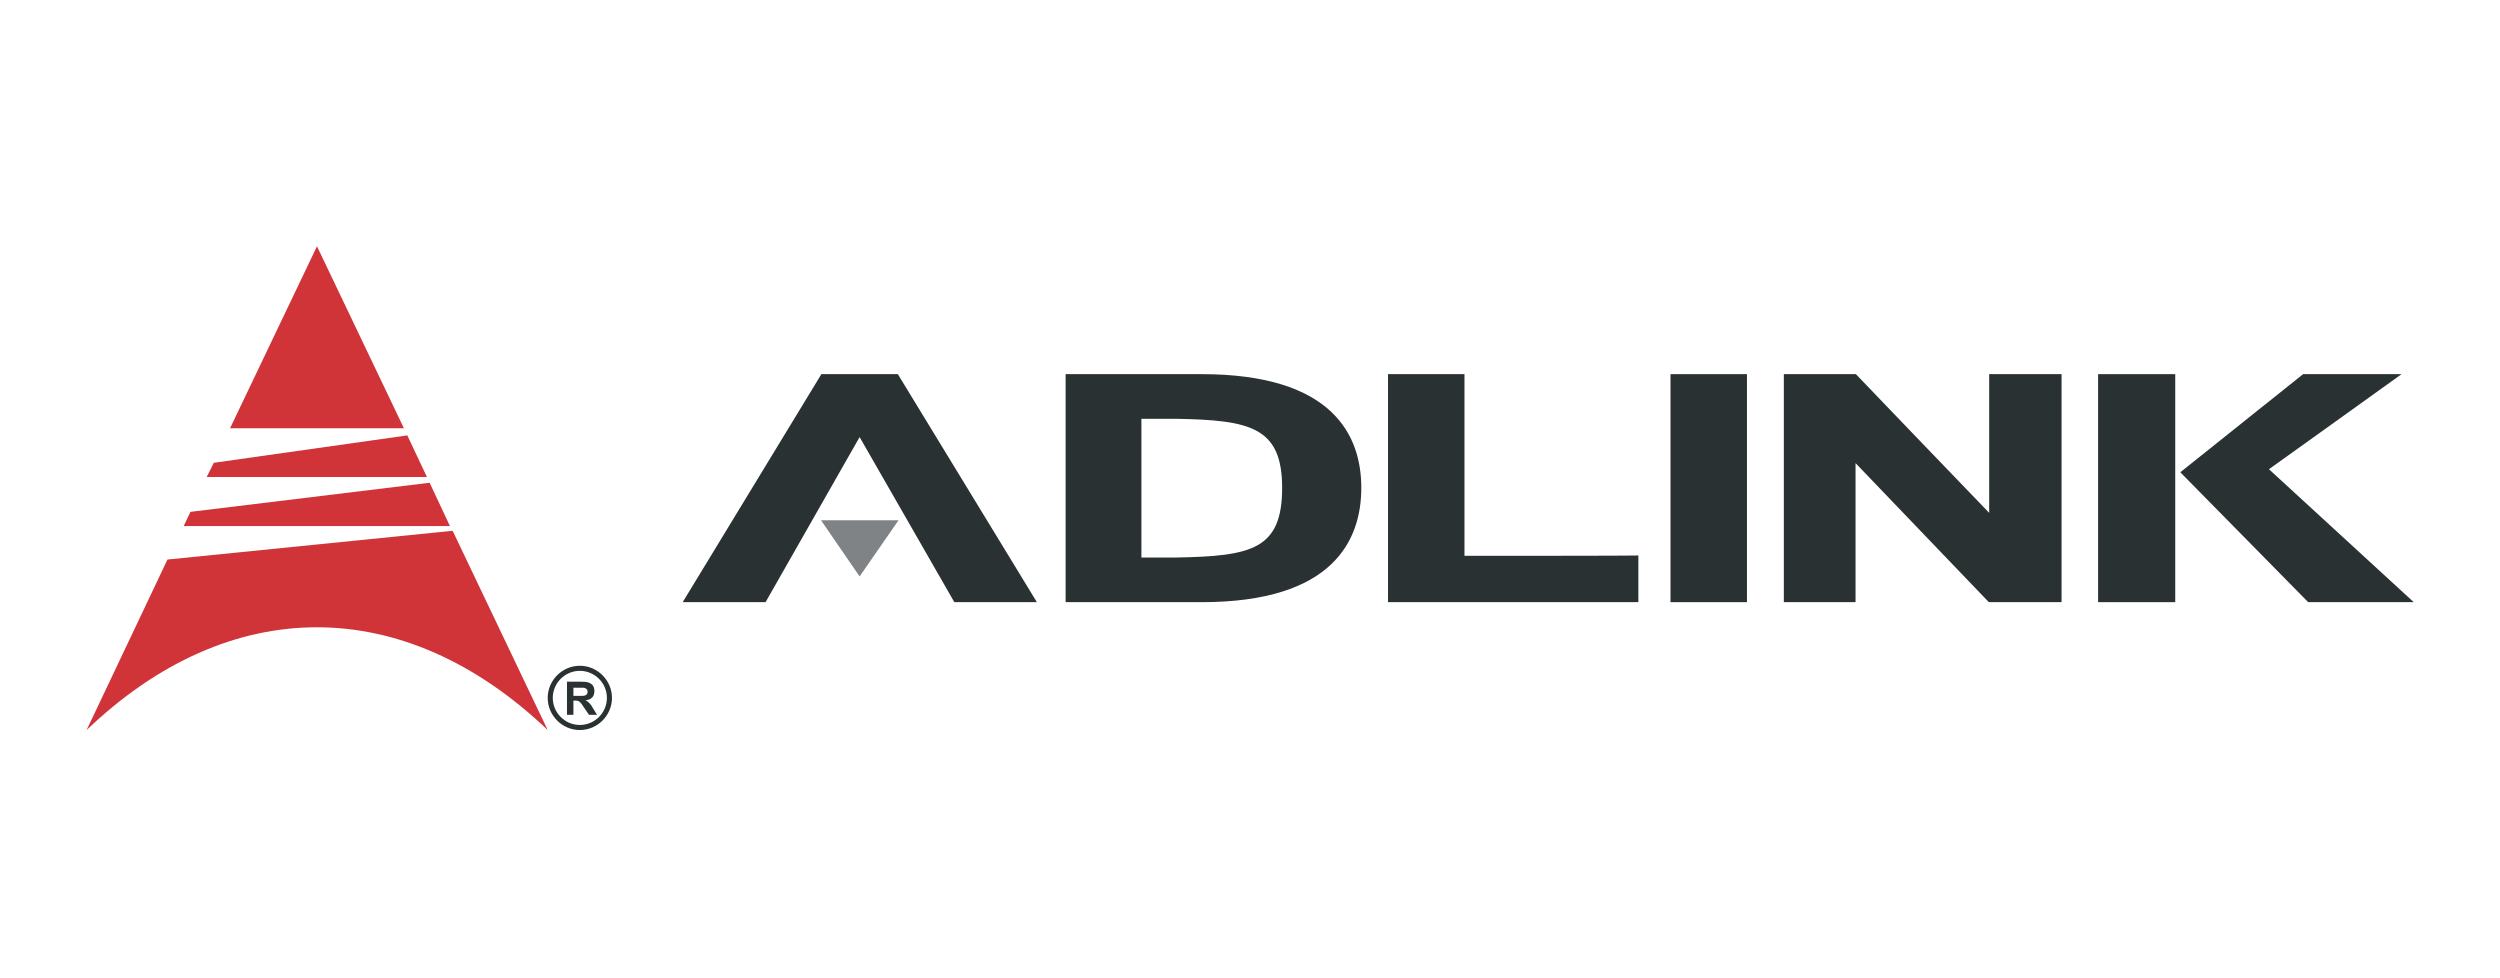
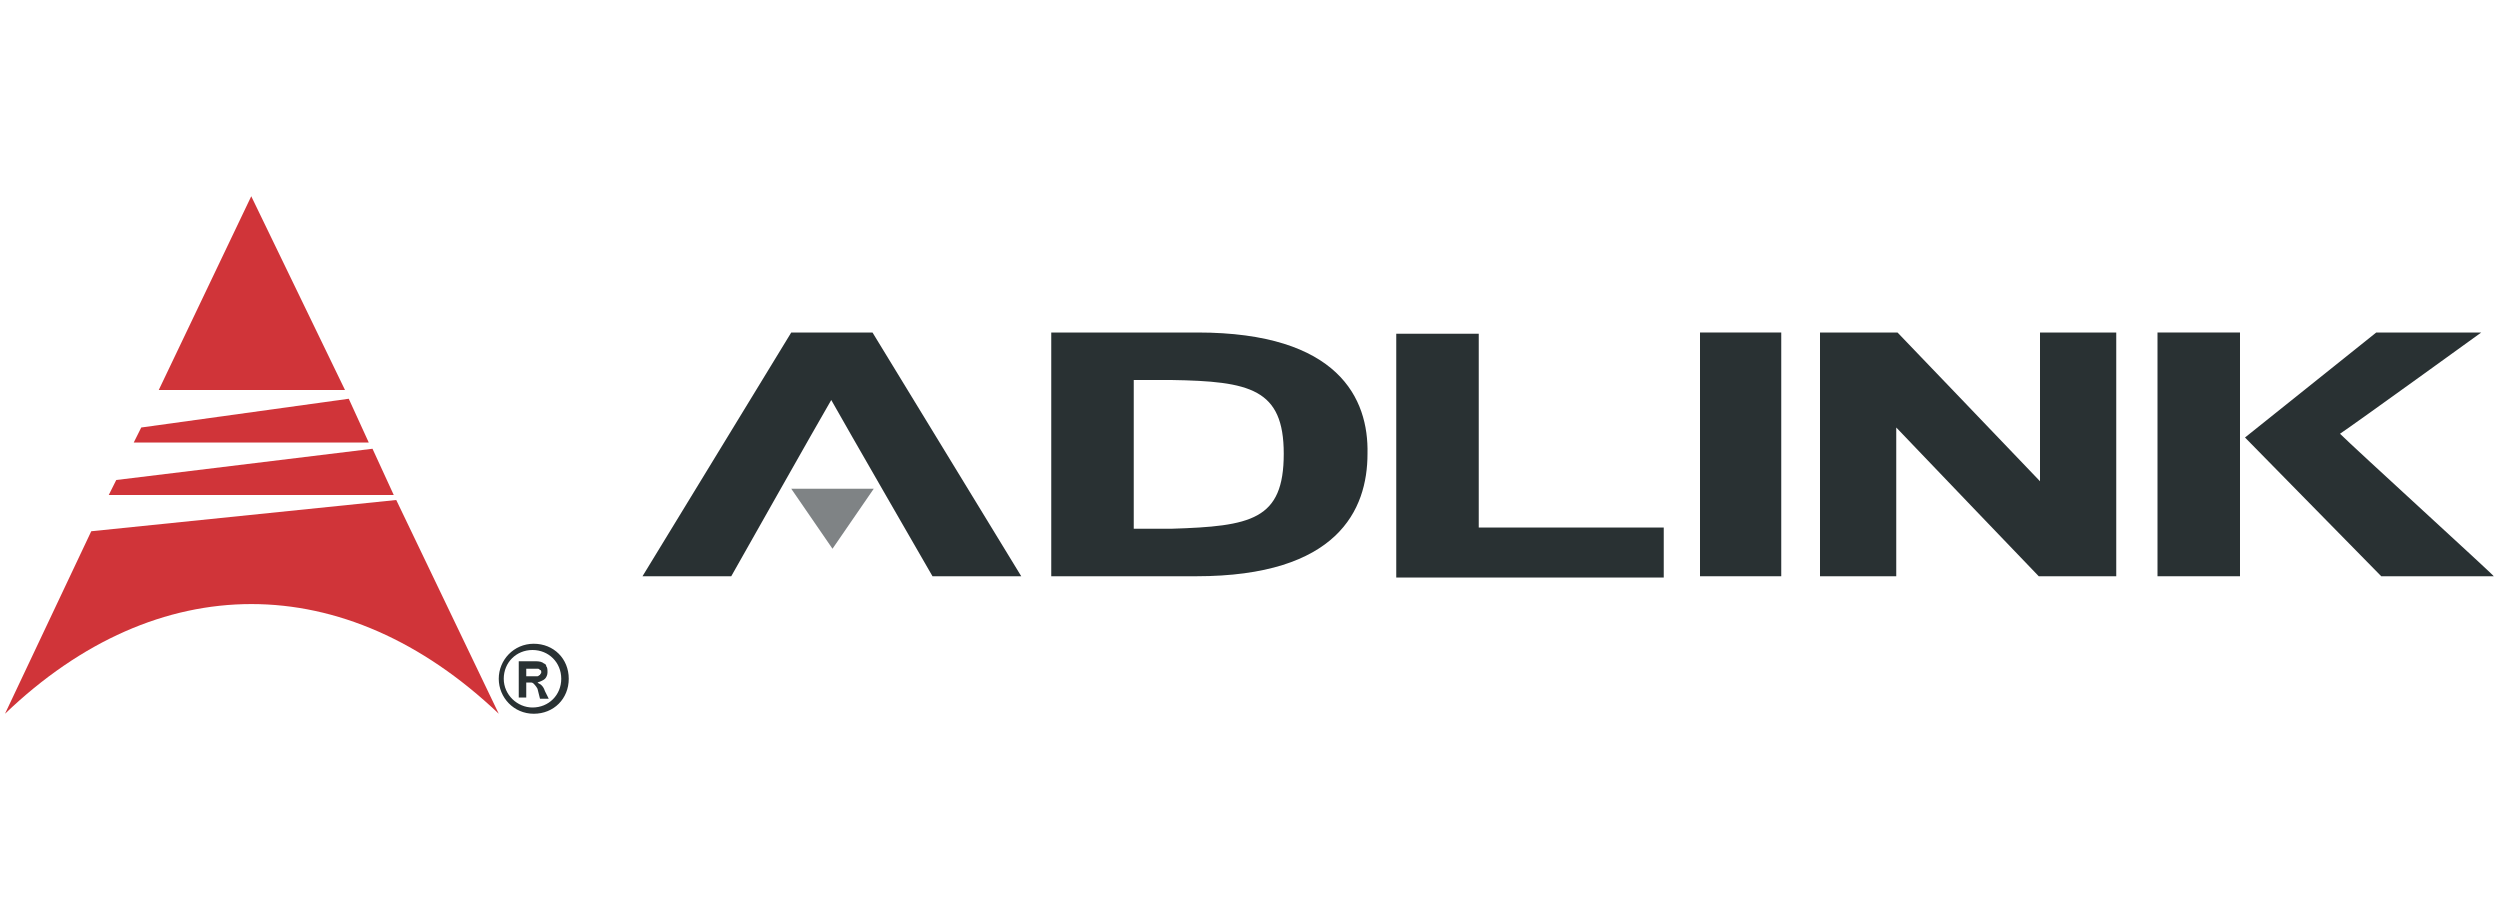
- <svg xmlns="http://www.w3.org/2000/svg" version="1.1" id="Layer_1" x="0px" y="0px" viewBox="0 0 739 289" style="enable-background:new 0 0 739 289;" xml:space="preserve">
+ <svg xmlns="http://www.w3.org/2000/svg" version="1.1" id="Layer_1" x="0px" y="0px" viewBox="0 0 200 71.7" style="enable-background:new 0 0 200 71.7;" xml:space="preserve">
  <style type="text/css">
	.st0{fill:#293133;}
	.st1{fill:#7F8385;}
	.st2{fill:#D03439;}
</style>
  <g>
-     <path class="st0" d="M265.4,110.6H264h-21.2L201.8,178h24.5c0,0,24.3-42.7,27.8-48.8c3.5,6.1,28,48.8,28,48.8h24.4L265.4,110.6z" />
-     <polygon class="st1" points="242.7,153.8 265.6,153.8 254.1,170.4  " />
-     <path class="st0" d="M355.2,110.6h-37.9h-2.3V178h40.2c39,0,47.2-18.4,47.2-33.8C402.4,128.9,394.2,110.6,355.2,110.6z    M337.4,123.8c3.1,0,10.4,0,10.4,0c21.7,0.4,31.2,2.4,31.2,20.4c0,18.2-9,20.2-31.2,20.6c0,0-7.3,0-10.4,0   C337.4,160.8,337.4,127.8,337.4,123.8z" />
-     <path class="st0" d="M432.9,164.3c0-4.3,0-53.7,0-53.7h-2.3h-20.3V178h74v-13.8C484.2,164.3,437.2,164.3,432.9,164.3z" />
-     <polygon class="st0" points="514.1,110.6 493.8,110.6 493.8,178 516.4,178 516.4,110.6  " />
-     <polygon class="st0" points="640.7,110.6 620.2,110.6 620.2,178 643,178 643,110.6  " />
-     <path class="st0" d="M588,110.6c0,0,0,32.2,0,41c-6.6-6.8-39.4-41-39.4-41h-0.8h-18.2h-2.3V178h21.2c0,0,0-32.3,0-41.1   c6.6,6.9,39.4,41.1,39.4,41.1h21.5v-67.4H588z" />
-     <path class="st0" d="M670.7,138.7c4.1-2.9,39.2-28.1,39.2-28.1h-7.3h-21.8l-36.3,29l37.8,38.4h31.2   C713.5,178,674.5,142.2,670.7,138.7z" />
-   </g>
-   <g>
    <g>
-       <path class="st2" d="M25.6,215.8c42.3-40.5,93.8-40.5,136.3,0l-28.1-58.9l-84.3,8.5L25.6,215.8z" />
-       <polygon class="st2" points="54.3,155.5 133,155.5 127,142.7 56.3,151.3   " />
-       <polygon class="st2" points="61.1,141 126.2,141 120.4,128.7 63.2,136.8   " />
-       <polygon class="st2" points="68,126.6 119.4,126.6 93.7,72.8   " />
+       <path class="st0" d="M69.8,26.6h-0.4h-6.1L51.4,46.1h7.1c0,0,7-12.4,8-14.1c1,1.8,8.1,14.1,8.1,14.1h7.1L69.8,26.6z" />
+       <polygon class="st1" points="63.3,39.1 69.9,39.1 66.6,43.9   " />
+       <path class="st0" d="M95.8,26.6h-11h-0.7v19.5h11.6c11.3,0,13.7-5.3,13.7-9.8C109.5,31.9,107.1,26.6,95.8,26.6z M90.7,30.4    c0.9,0,3,0,3,0c6.3,0.1,9,0.7,9,5.9c0,5.3-2.6,5.8-9,6c0,0-2.1,0-3,0C90.7,41.1,90.7,31.6,90.7,30.4z" />
+       <path class="st0" d="M118.3,42.2c0-1.2,0-15.5,0-15.5h-0.7h-5.9v19.5h21.4v-4C133.2,42.2,119.6,42.2,118.3,42.2z" />
+       <polygon class="st0" points="141.9,26.6 136,26.6 136,46.1 142.5,46.1 142.5,26.6   " />
+       <polygon class="st0" points="178.5,26.6 172.6,26.6 172.6,46.1 179.2,46.1 179.2,26.6   " />
+       <path class="st0" d="M163.2,26.6c0,0,0,9.3,0,11.9c-1.9-2-11.4-11.9-11.4-11.9h-0.2h-5.3h-0.7v19.5h6.1c0,0,0-9.4,0-11.9    c1.9,2,11.4,11.9,11.4,11.9h6.2V26.6H163.2z" />
+       <path class="st0" d="M187.2,34.7c1.2-0.8,11.3-8.1,11.3-8.1h-2.1h-6.3L179.6,35l10.9,11.1h9C199.6,46.1,188.3,35.8,187.2,34.7z" />
    </g>
    <g>
-       <path class="st0" d="M161.9,206.3c0,5.2,4.3,9.5,9.5,9.5c5.2,0,9.5-4.3,9.5-9.5c0-5.2-4.3-9.5-9.5-9.5    C166.2,196.8,161.9,201.1,161.9,206.3z M163.4,206.3c0-4.4,3.6-8,8-8c4.4,0,8,3.6,8,8c0,4.4-3.6,8-8,8    C167,214.3,163.4,210.7,163.4,206.3z" />
-       <path class="st0" d="M167.6,211.5v-10h4.2c1.1,0,1.8,0.1,2.3,0.3c0.5,0.2,0.9,0.5,1.2,0.9c0.3,0.5,0.4,1,0.4,1.6    c0,0.7-0.2,1.4-0.6,1.8c-0.4,0.5-1.1,0.8-2,0.9c0.4,0.2,0.8,0.5,1.1,0.8c0.3,0.3,0.7,0.8,1.1,1.6l1.2,1.9h-2.4l-1.5-2.2    c-0.5-0.8-0.9-1.3-1.1-1.5c-0.2-0.2-0.4-0.3-0.6-0.4c-0.2-0.1-0.5-0.1-1-0.1h-0.4v4.2H167.6z M169.6,205.7h1.5c1,0,1.6,0,1.8-0.1    c0.2-0.1,0.4-0.2,0.6-0.4c0.1-0.2,0.2-0.4,0.2-0.7c0-0.3-0.1-0.6-0.3-0.8c-0.2-0.2-0.4-0.3-0.8-0.4c-0.2,0-0.7,0-1.5,0h-1.6V205.7    z" />
+       <g>
+         <path class="st2" d="M0.4,57.1c12.2-11.7,27.2-11.7,39.5,0L31.7,40L7.3,42.5L0.4,57.1z" />
+         <polygon class="st2" points="8.7,39.6 31.5,39.6 29.8,35.9 9.3,38.4    " />
+         <polygon class="st2" points="10.7,35.4 29.5,35.4 27.9,31.9 11.3,34.2    " />
+         <polygon class="st2" points="12.7,31.2 27.6,31.2 20.1,15.7    " />
+       </g>
+       <g>
+         <path class="st0" d="M39.9,54.3c0,1.5,1.2,2.8,2.8,2.8s2.8-1.2,2.8-2.8s-1.2-2.8-2.8-2.8S39.9,52.8,39.9,54.3z M40.3,54.3     c0-1.3,1-2.3,2.3-2.3c1.3,0,2.3,1,2.3,2.3s-1,2.3-2.3,2.3C41.4,56.6,40.3,55.6,40.3,54.3z" />
+         <path class="st0" d="M41.5,55.8v-2.9h1.2c0.3,0,0.5,0,0.7,0.1c0.1,0.1,0.3,0.1,0.3,0.3c0.1,0.1,0.1,0.3,0.1,0.5     c0,0.2-0.1,0.4-0.2,0.5c-0.1,0.1-0.3,0.2-0.6,0.3c0.1,0.1,0.2,0.1,0.3,0.2s0.2,0.2,0.3,0.5l0.3,0.6h-0.7L43,55.1     c-0.1-0.2-0.3-0.4-0.3-0.4s-0.1-0.1-0.2-0.1c-0.1,0-0.1,0-0.3,0h-0.1v1.2L41.5,55.8L41.5,55.8z M42.1,54.1h0.4c0.3,0,0.5,0,0.5,0     c0.1,0,0.1-0.1,0.2-0.1c0-0.1,0.1-0.1,0.1-0.2s0-0.2-0.1-0.2c-0.1-0.1-0.1-0.1-0.2-0.1c-0.1,0-0.2,0-0.4,0h-0.5L42.1,54.1     L42.1,54.1z" />
+       </g>
    </g>
  </g>
</svg>
